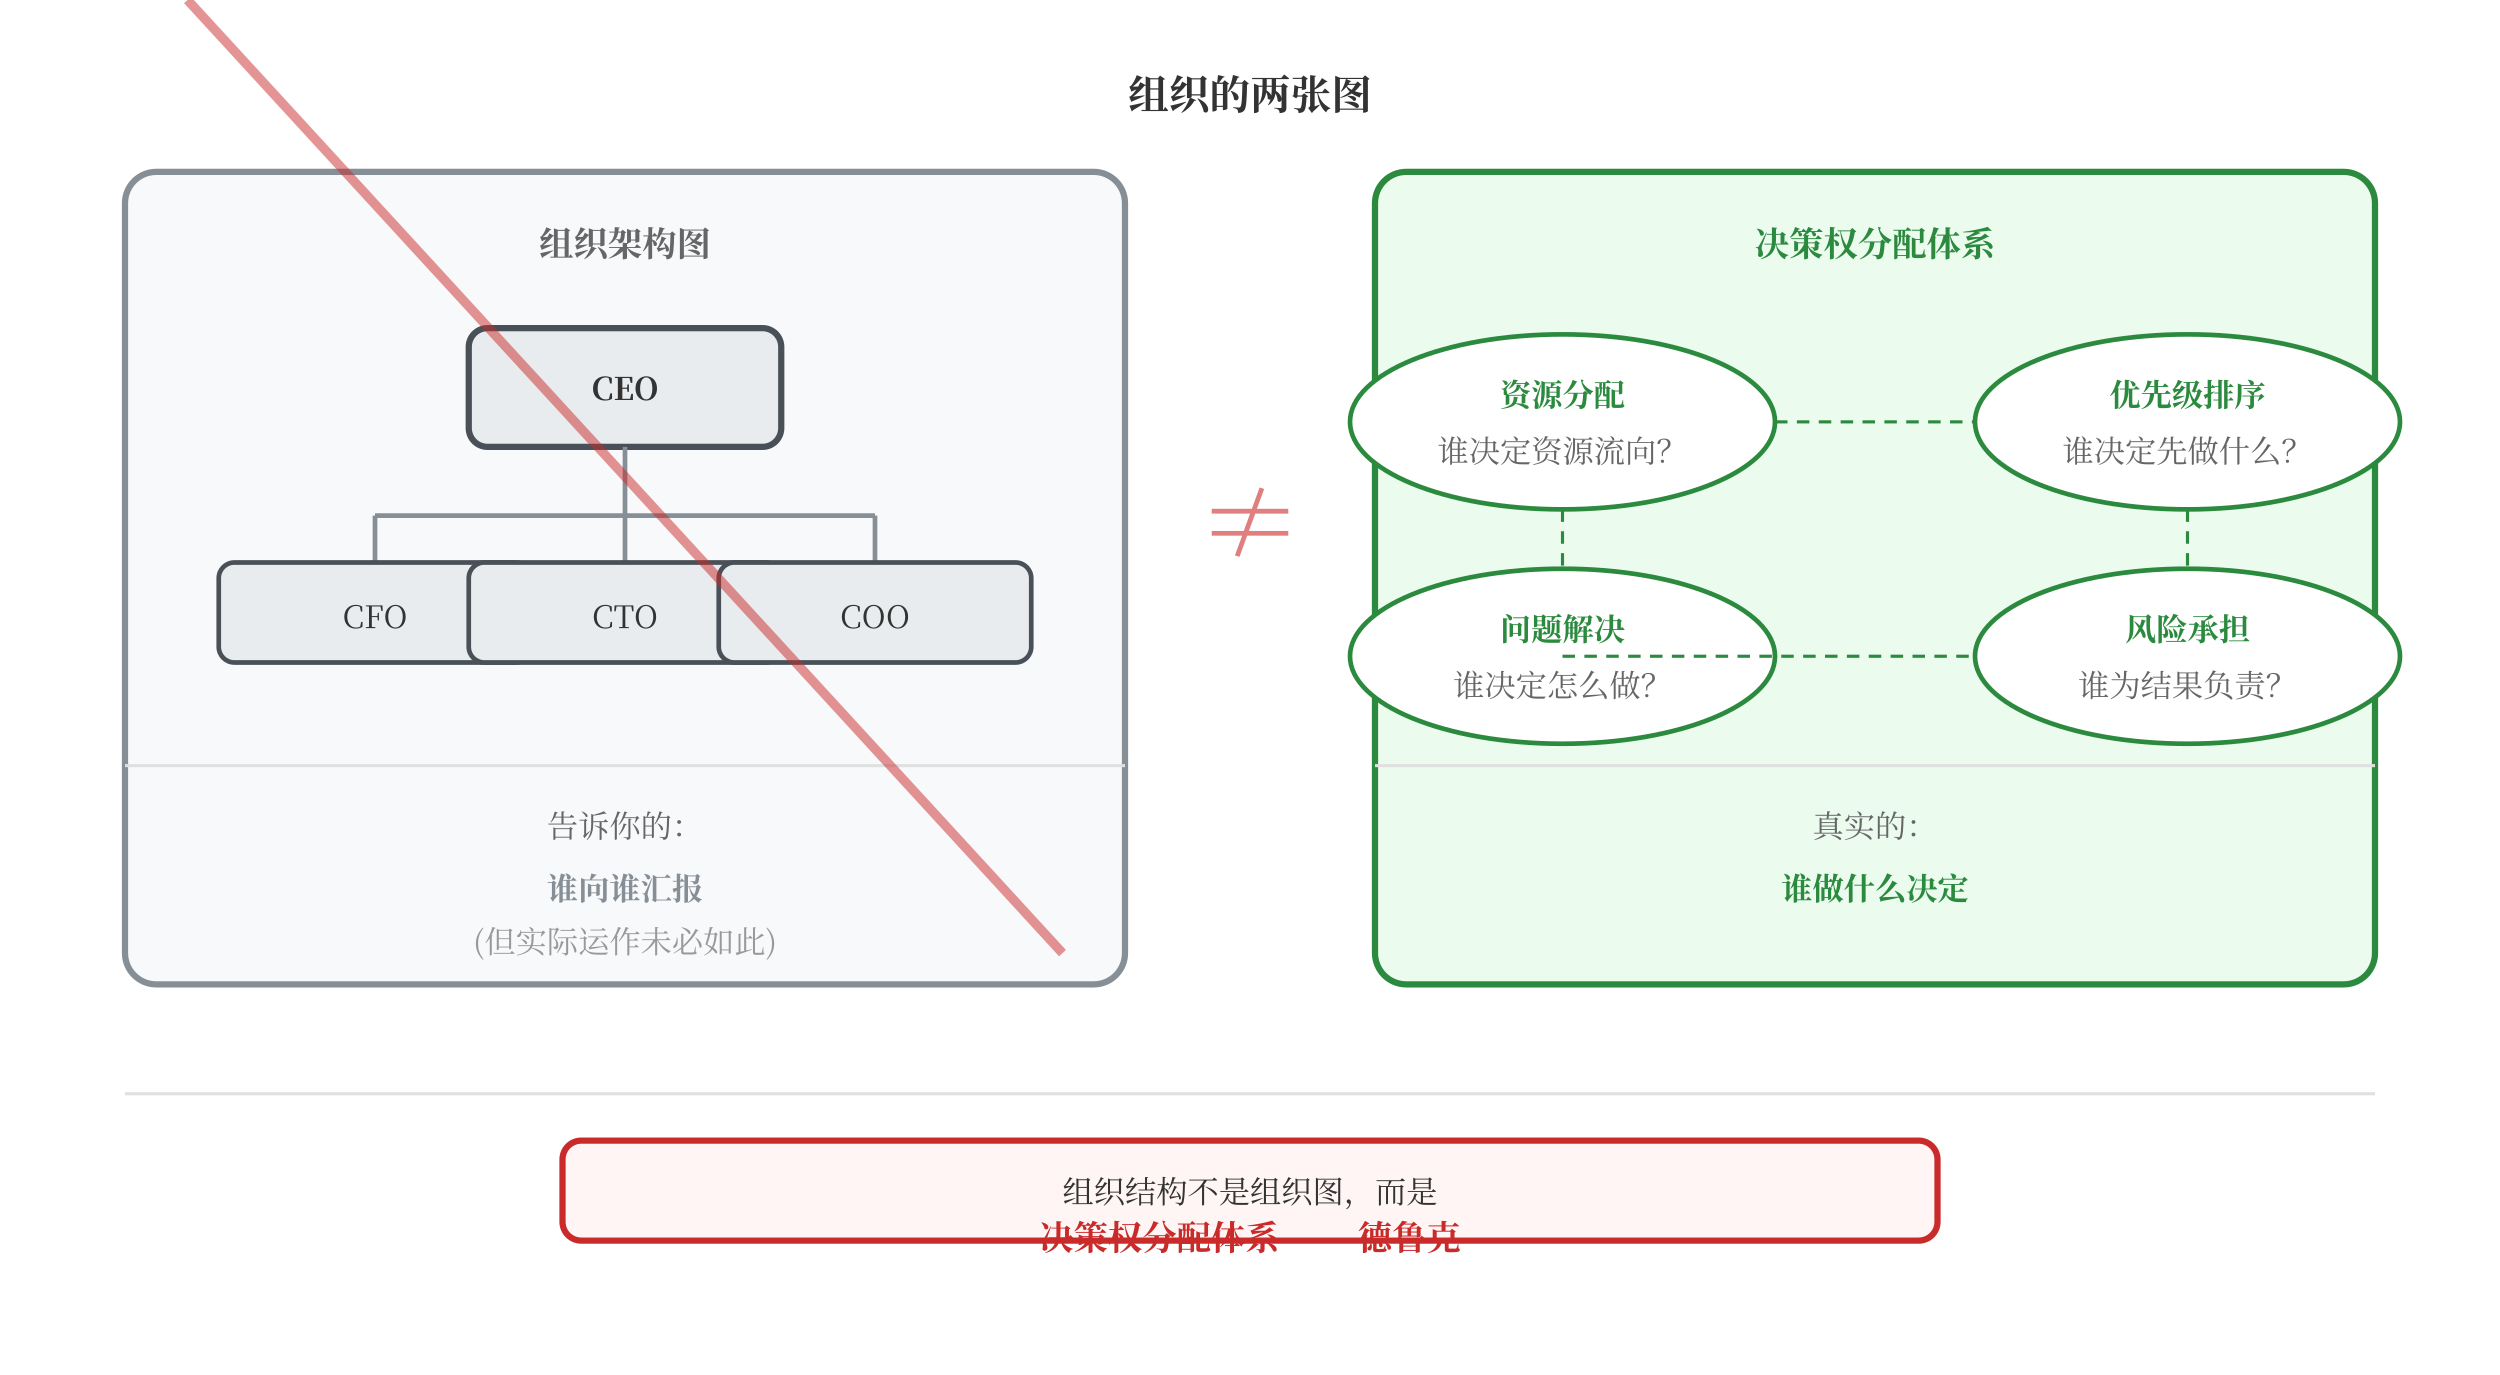
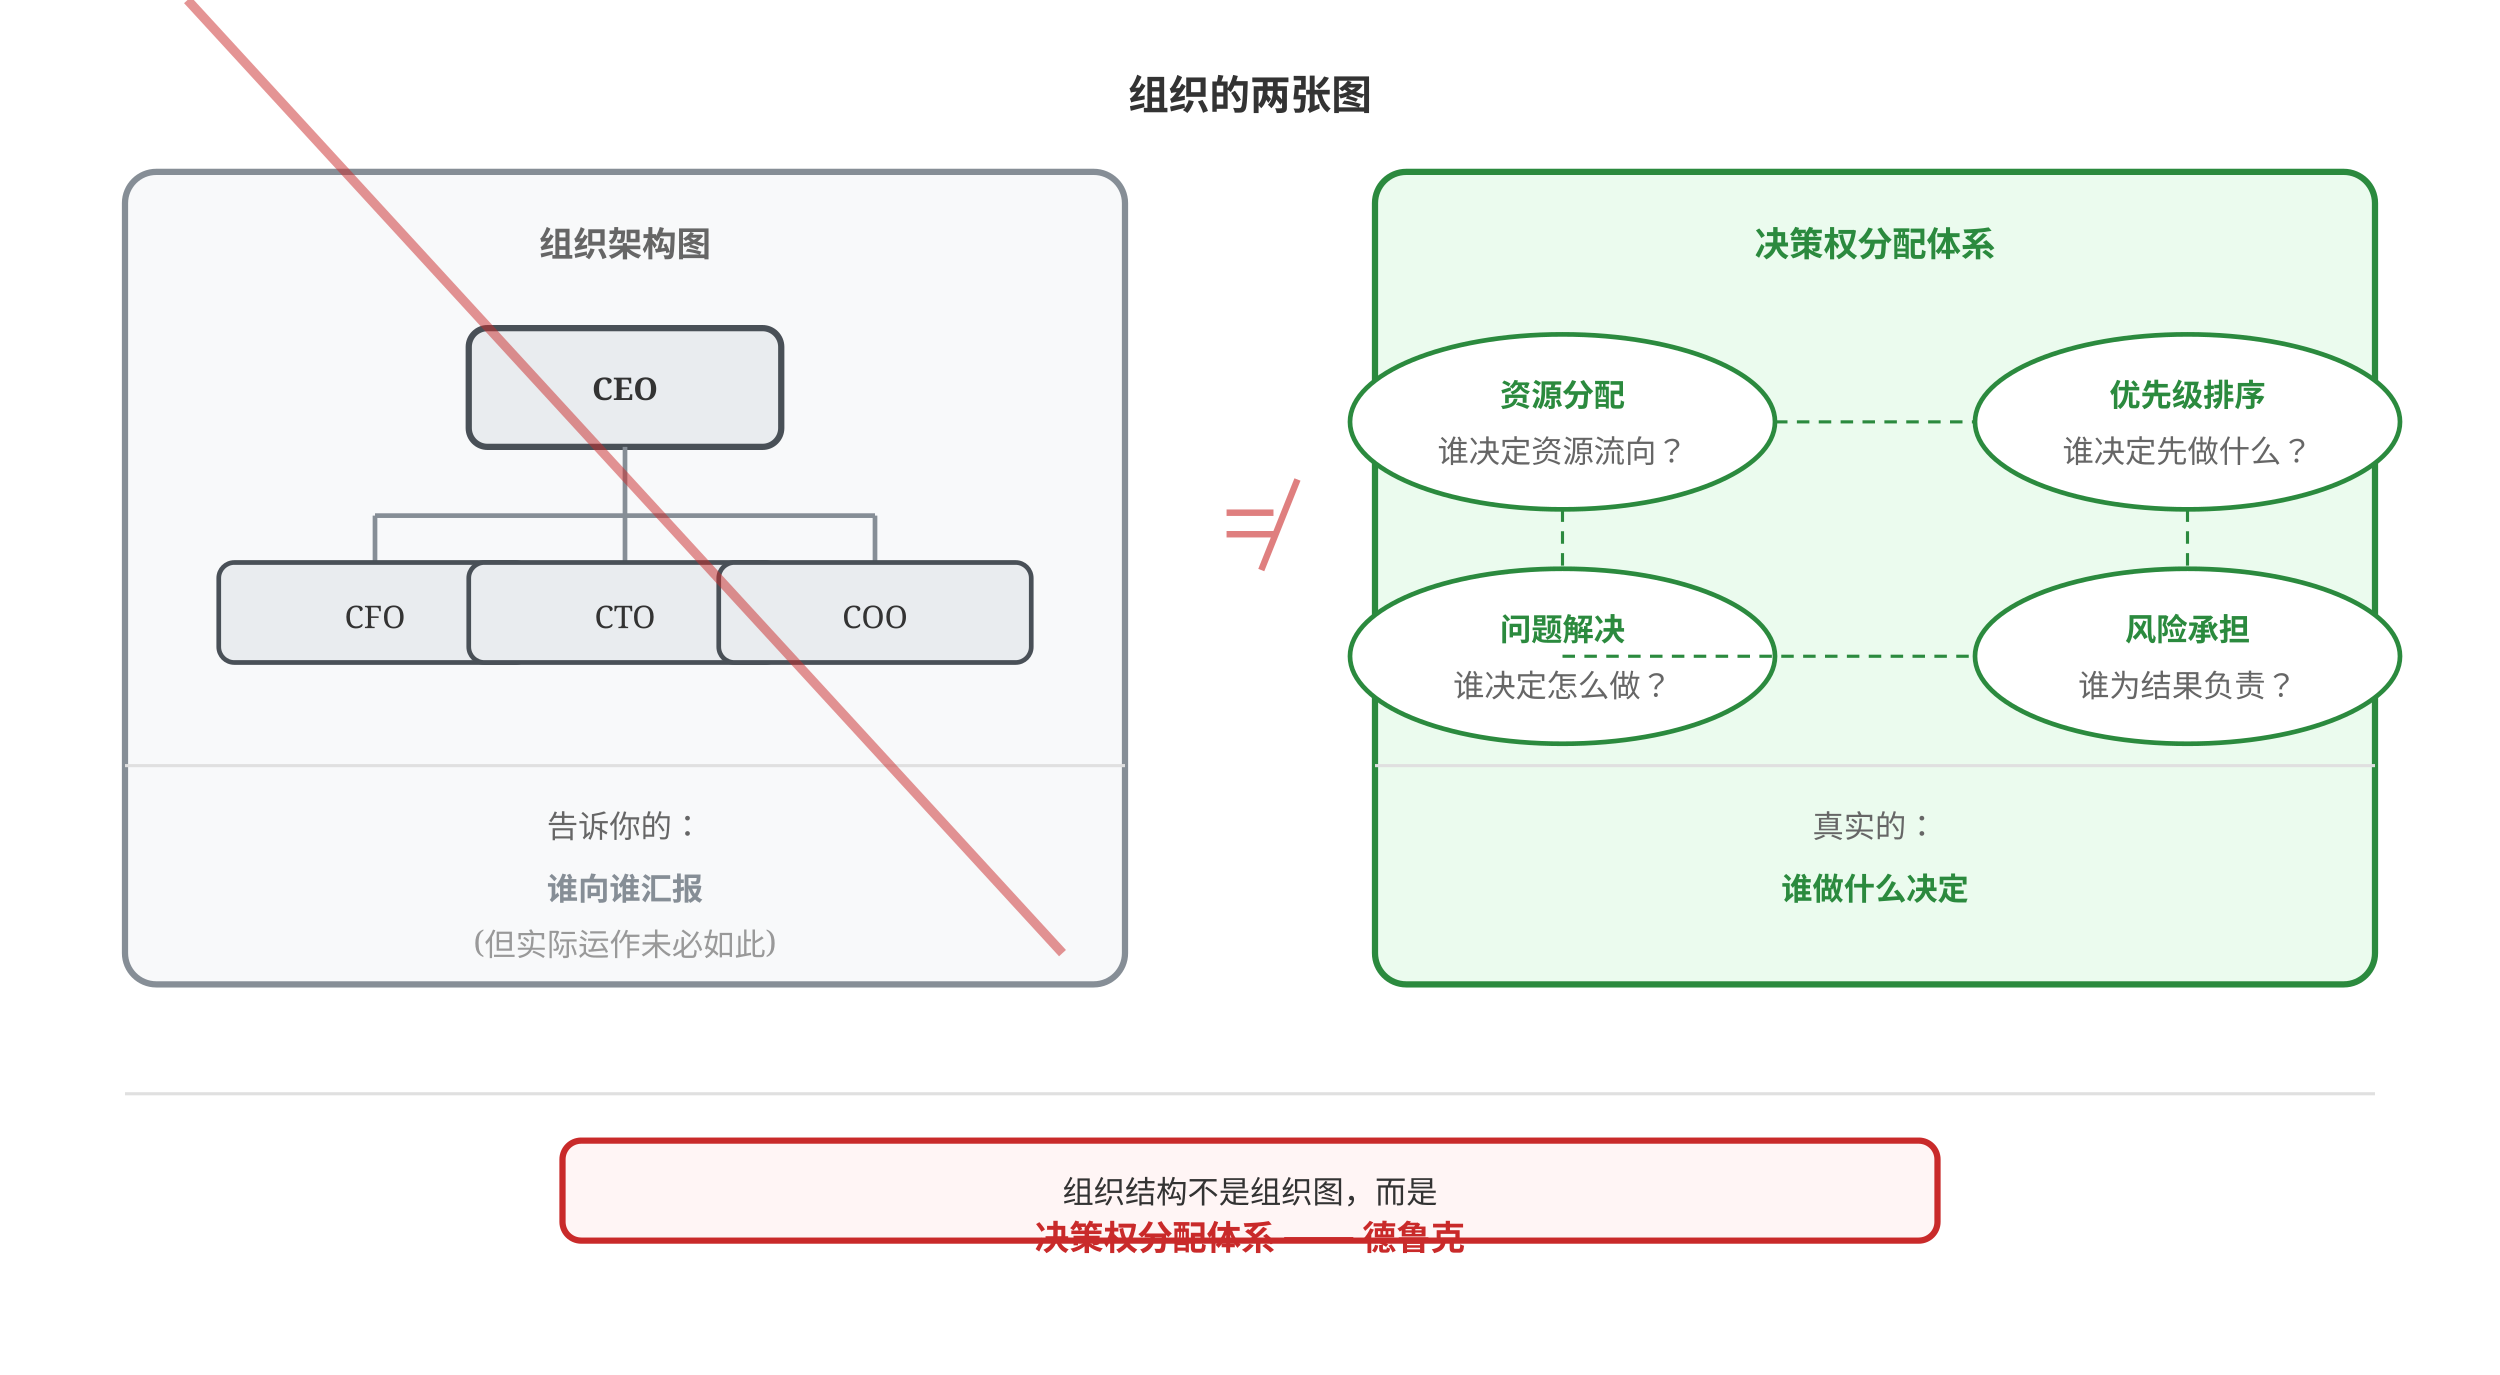
- <svg xmlns="http://www.w3.org/2000/svg" viewBox="0 0 800 440" style="font-family: 'Noto Serif CJK SC', serif; background: #fefefe;">
+ <svg xmlns="http://www.w3.org/2000/svg" viewBox="0 0 800 440" style="font-family: 'Songti SC', serif; background: #fefefe;">
  <rect width="800" height="440" fill="white" />
  <text x="400" y="35" text-anchor="middle" font-size="13" font-weight="bold" fill="#333">组织的两张图</text>
  <rect x="40" y="55" width="320" height="260" rx="10" fill="#f8f9fa" stroke="#868e96" stroke-width="2" />
  <text x="200" y="82" text-anchor="middle" font-size="11" font-weight="bold" fill="#666">组织架构图</text>
  <rect x="150" y="105" width="100" height="38" rx="6" fill="#e9ecef" stroke="#495057" stroke-width="2" />
  <text x="200" y="128" text-anchor="middle" font-size="10" font-weight="bold" fill="#333">CEO</text>
  <line x1="200" y1="143" x2="200" y2="165" stroke="#868e96" stroke-width="1.5" />
  <line x1="120" y1="165" x2="280" y2="165" stroke="#868e96" stroke-width="1.5" />
  <line x1="120" y1="165" x2="120" y2="180" stroke="#868e96" stroke-width="1.5" />
  <line x1="200" y1="165" x2="200" y2="180" stroke="#868e96" stroke-width="1.5" />
  <line x1="280" y1="165" x2="280" y2="180" stroke="#868e96" stroke-width="1.5" />
  <rect x="70" y="180" width="100" height="32" rx="5" fill="#e9ecef" stroke="#495057" stroke-width="1.5" />
  <text x="120" y="201" text-anchor="middle" font-size="10" fill="#333">CFO</text>
  <rect x="150" y="180" width="100" height="32" rx="5" fill="#e9ecef" stroke="#495057" stroke-width="1.5" />
  <text x="200" y="201" text-anchor="middle" font-size="10" fill="#333">CTO</text>
  <rect x="230" y="180" width="100" height="32" rx="5" fill="#e9ecef" stroke="#495057" stroke-width="1.5" />
  <text x="280" y="201" text-anchor="middle" font-size="10" fill="#333">COO</text>
  <line x1="40" y1="245" x2="360" y2="245" stroke="#e0e0e0" stroke-width="1" />
  <text x="200" y="268" text-anchor="middle" font-size="10" fill="#666">告诉你的：</text>
  <text x="200" y="288" text-anchor="middle" font-size="10" font-weight="bold" fill="#868e96">谁向谁汇报</text>
  <text x="200" y="305" text-anchor="middle" font-size="10" fill="#999">(但实际运作未必如此)</text>
  <line x1="60" y="78" x2="340" y2="305" stroke="#c92a2a" stroke-width="3" opacity="0.5" />
  <text x="400" y="180" text-anchor="middle" font-size="35" fill="#c92a2a" opacity="0.6">≠</text>
  <rect x="440" y="55" width="320" height="260" rx="10" fill="#ebfbee" stroke="#2b8a3e" stroke-width="2" />
  <text x="600" y="82" text-anchor="middle" font-size="11" font-weight="bold" fill="#2b8a3e">决策权分配体系</text>
  <ellipse cx="500" cy="135" rx="68" ry="28" fill="#fff" stroke="#2b8a3e" stroke-width="1.5" />
  <text x="500" y="130" text-anchor="middle" font-size="10" font-weight="bold" fill="#2b8a3e">资源分配</text>
  <text x="500" y="148" text-anchor="middle" font-size="10" fill="#666">谁决定资源流向？</text>
  <ellipse cx="700" cy="135" rx="68" ry="28" fill="#fff" stroke="#2b8a3e" stroke-width="1.5" />
  <text x="700" y="130" text-anchor="middle" font-size="10" font-weight="bold" fill="#2b8a3e">优先级排序</text>
  <text x="700" y="148" text-anchor="middle" font-size="10" fill="#666">谁决定先做什么？</text>
  <ellipse cx="500" cy="210" rx="68" ry="28" fill="#fff" stroke="#2b8a3e" stroke-width="1.5" />
  <text x="500" y="205" text-anchor="middle" font-size="10" font-weight="bold" fill="#2b8a3e">问题解决</text>
  <text x="500" y="223" text-anchor="middle" font-size="10" fill="#666">谁决定怎么做？</text>
  <ellipse cx="700" cy="210" rx="68" ry="28" fill="#fff" stroke="#2b8a3e" stroke-width="1.5" />
  <text x="700" y="205" text-anchor="middle" font-size="10" font-weight="bold" fill="#2b8a3e">风险承担</text>
  <text x="700" y="223" text-anchor="middle" font-size="10" fill="#666">谁为结果负责？</text>
  <line x1="568" y1="135" x2="632" y2="135" stroke="#2b8a3e" stroke-width="1" stroke-dasharray="4,3" />
  <line x1="500" y1="163" x2="500" y2="182" stroke="#2b8a3e" stroke-width="1" stroke-dasharray="4,3" />
  <line x1="700" y1="163" x2="700" y2="182" stroke="#2b8a3e" stroke-width="1" stroke-dasharray="4,3" />
  <line x1="500" y1="210" x2="632" y2="210" stroke="#2b8a3e" stroke-width="1" stroke-dasharray="4,3" />
  <line x1="440" y1="245" x2="760" y2="245" stroke="#e0e0e0" stroke-width="1" />
  <text x="600" y="268" text-anchor="middle" font-size="10" fill="#666">真实的：</text>
  <text x="600" y="288" text-anchor="middle" font-size="10" font-weight="bold" fill="#2b8a3e">谁做什么决定</text>
  <line x1="40" y1="350" x2="760" y2="350" stroke="#e0e0e0" stroke-width="1" />
  <rect x="180" y="365" width="440" height="32" rx="6" fill="#fff5f5" stroke="#c92a2a" stroke-width="2" />
  <text x="400" y="385" text-anchor="middle" font-size="10" fill="#333">组织结构不是组织图，而是</text>
  <text x="400" y="400" text-anchor="middle" font-size="11" font-weight="bold" fill="#c92a2a">决策权分配体系 —— 德鲁克</text>
</svg>
